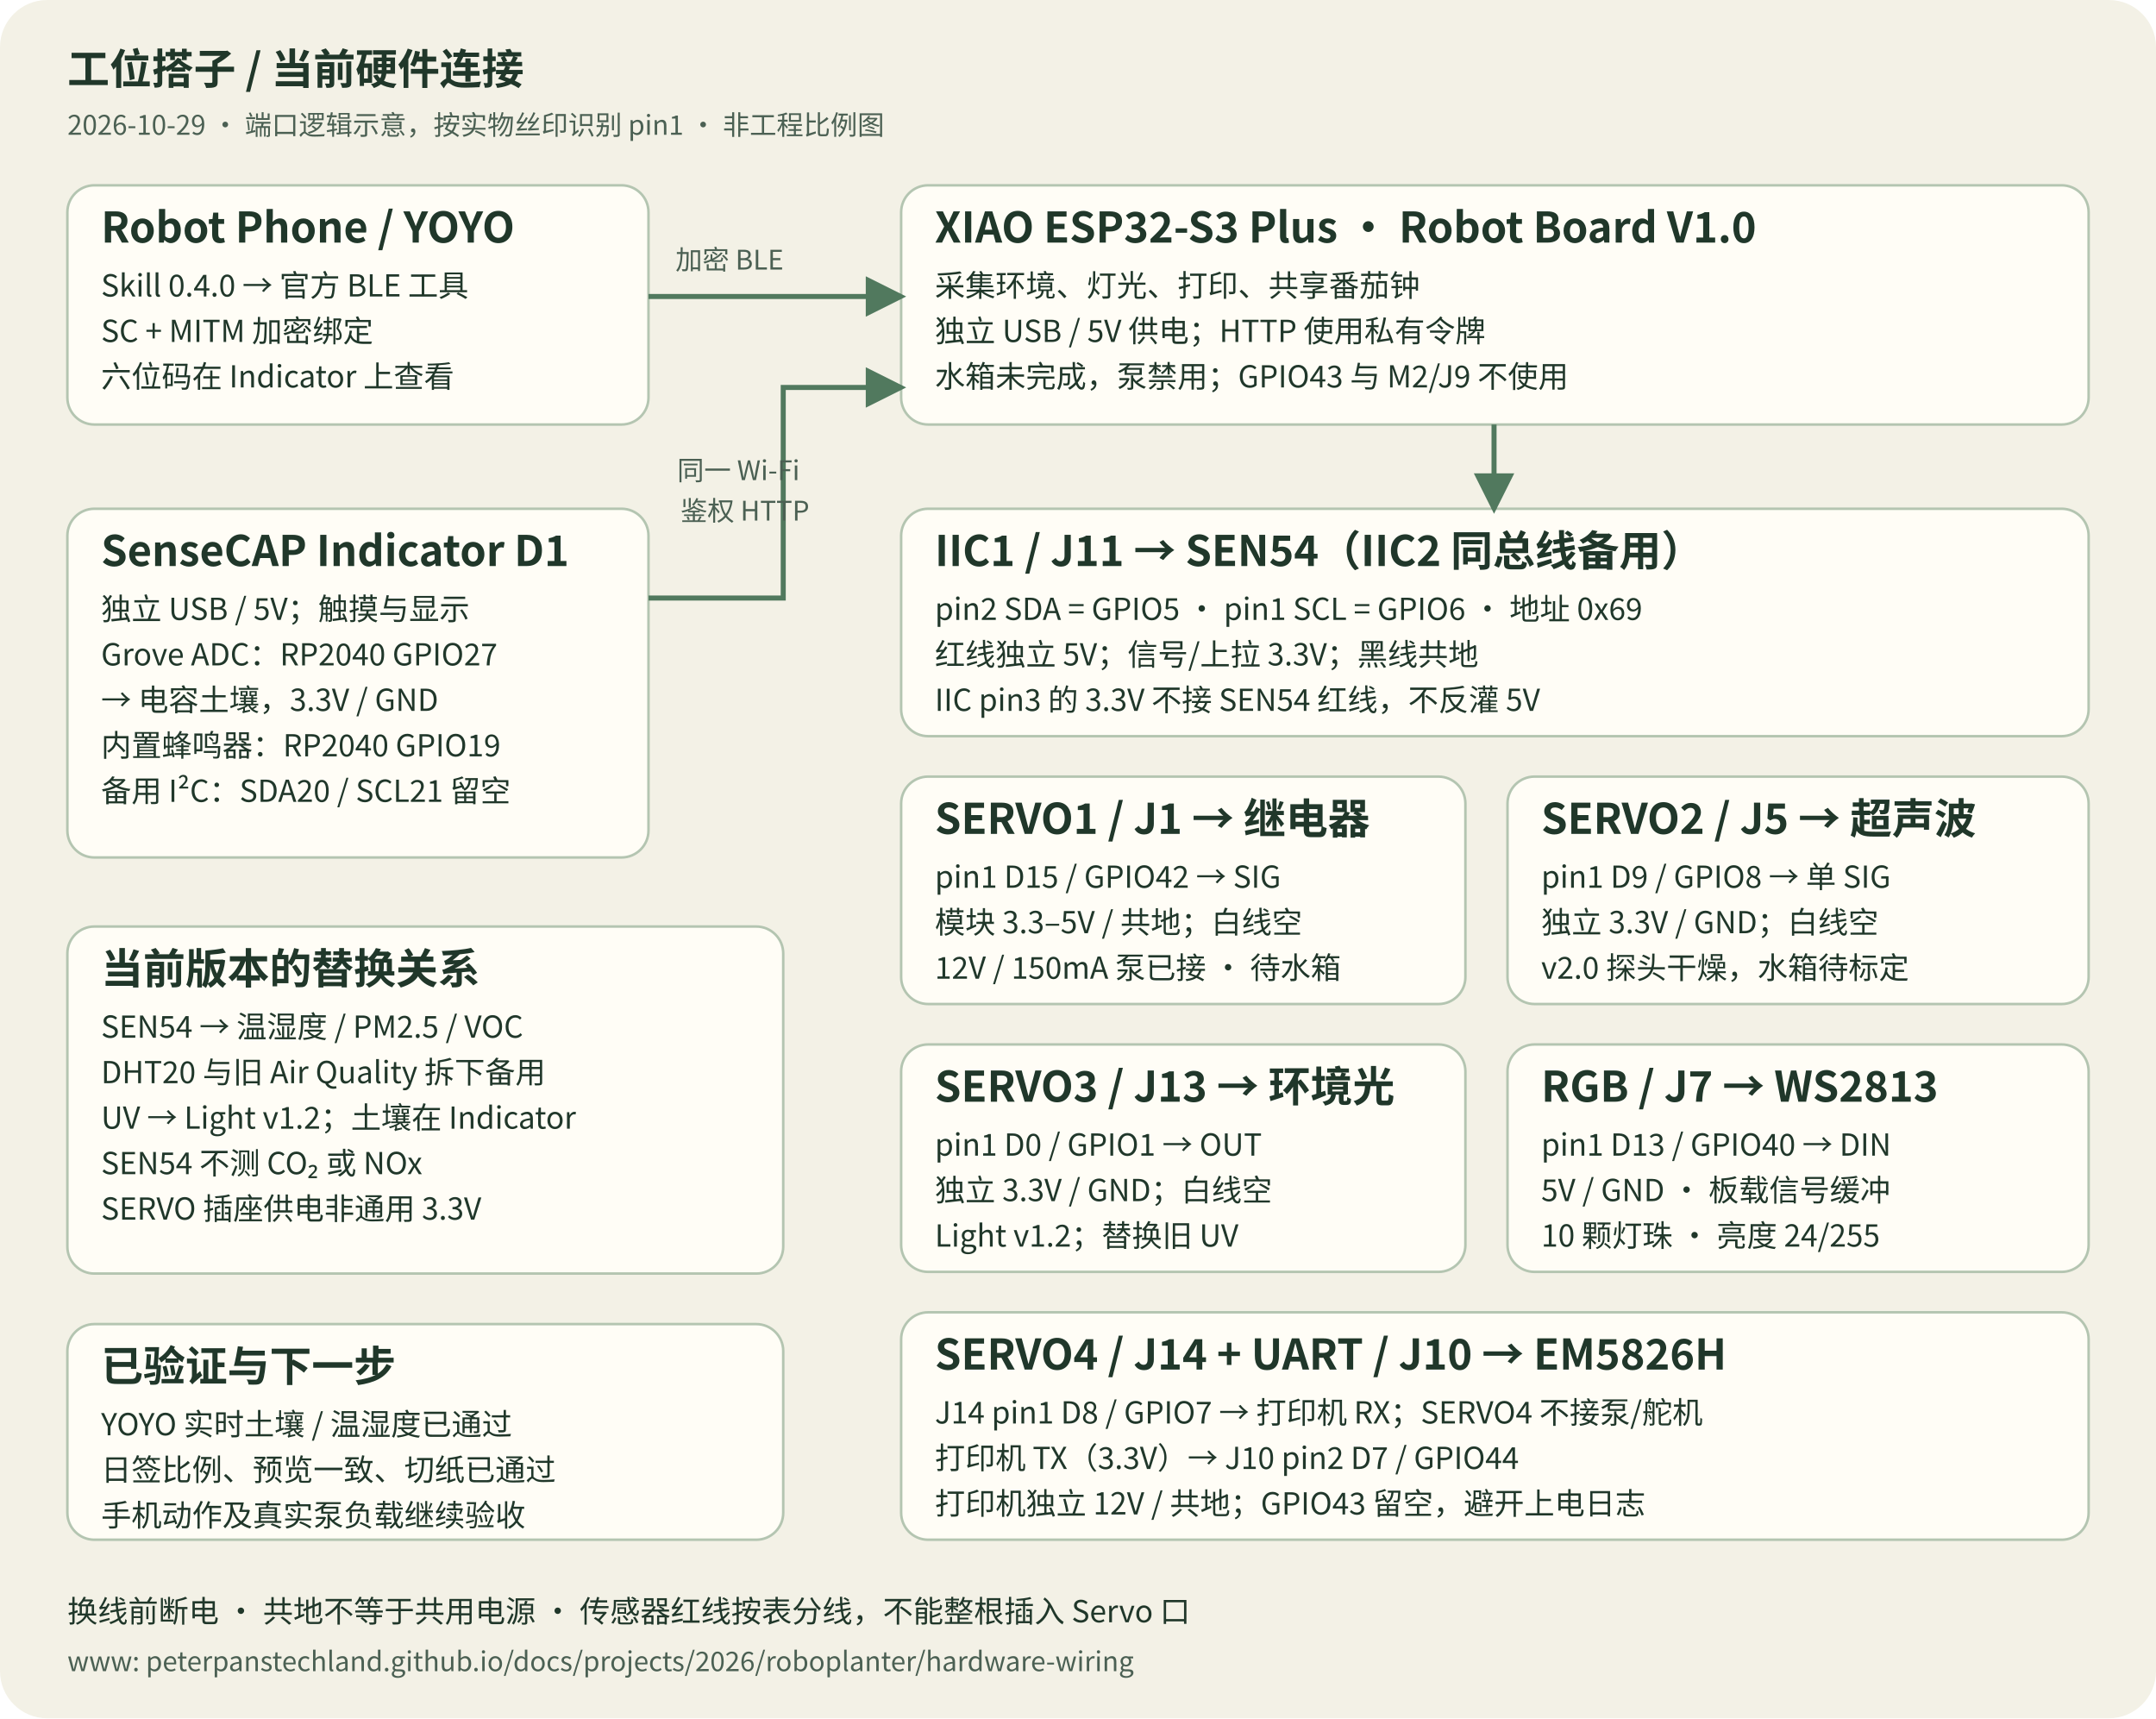
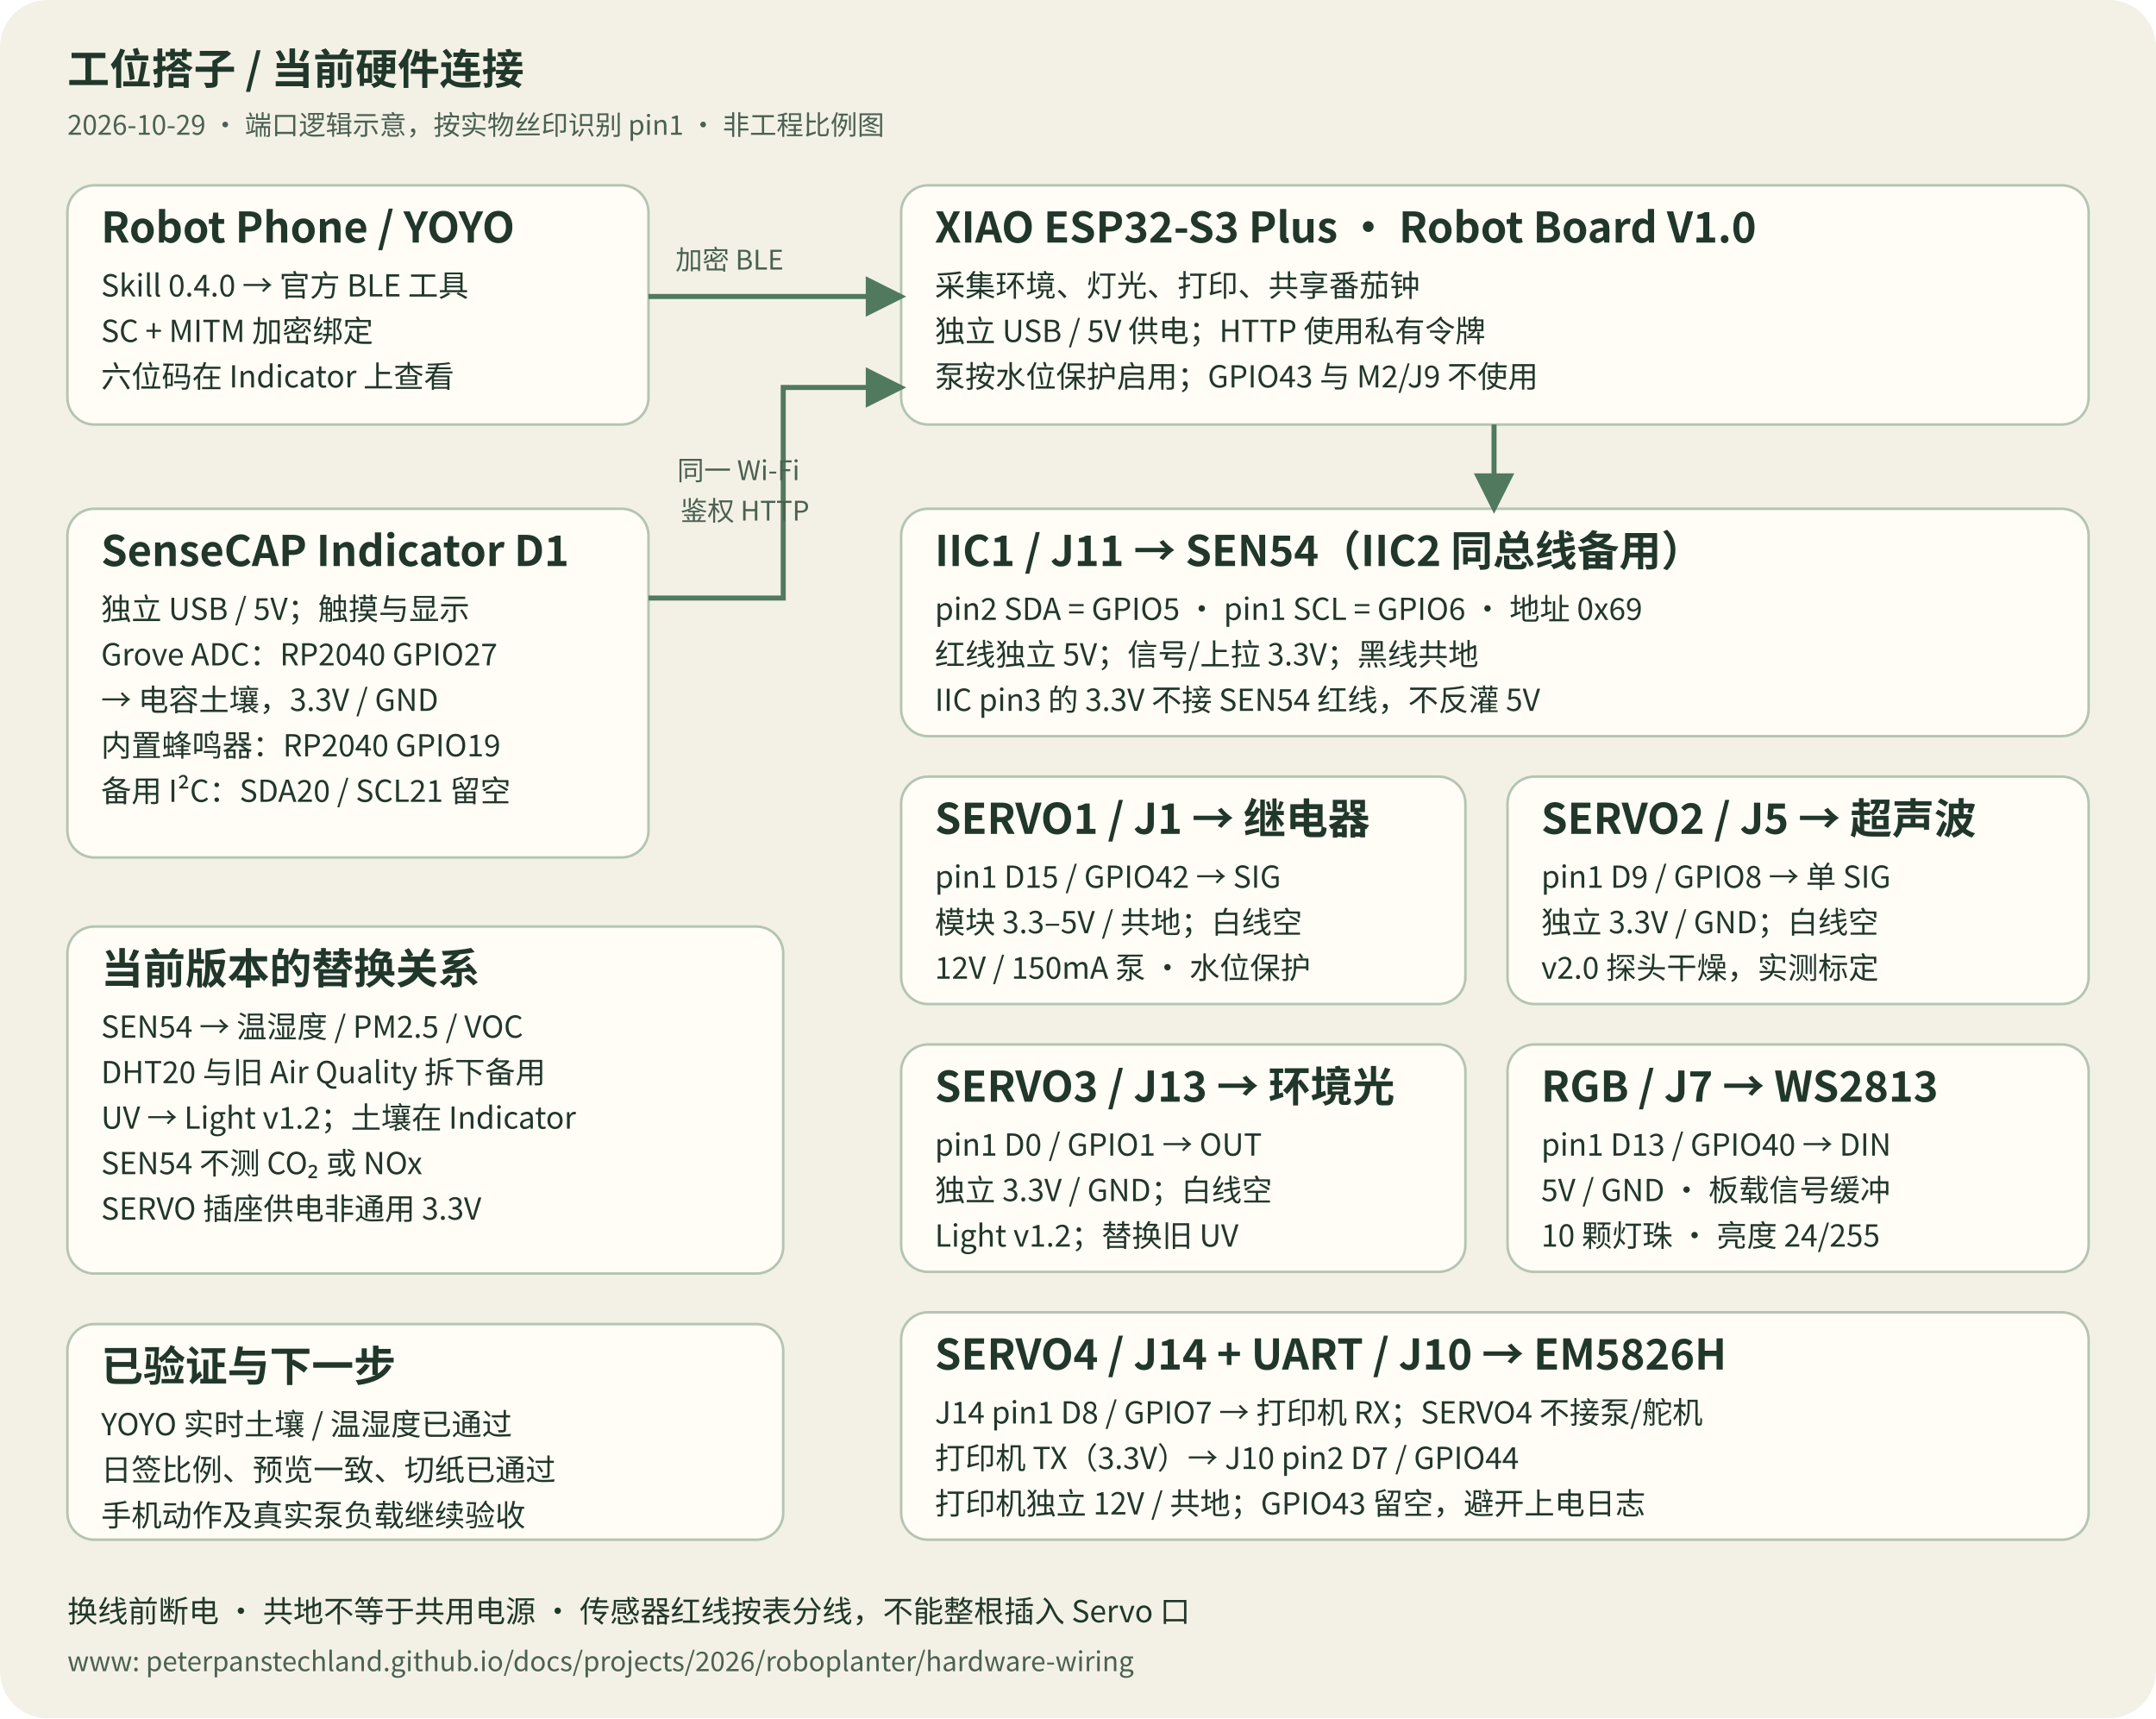
<svg xmlns="http://www.w3.org/2000/svg" viewBox="0 0 1280 1020" role="img" aria-labelledby="title desc">
  <defs>
    <marker id="arrow" markerWidth="8" markerHeight="8" refX="7" refY="4" orient="auto-start-reverse">
      <path d="M0 0 8 4 0 8" fill="#51795e" />
    </marker>
  </defs>
  <style>text{font-family:'Microsoft YaHei','Noto Sans CJK SC',sans-serif;fill:#20372a}.h{font-size:25px;font-weight:700}.t{font-size:18px}.s{font-size:16px;fill:#4b6053}.wire{fill:none;stroke:#51795e;stroke-width:3;marker-end:url(#arrow)}.card{fill:#fffdf6;stroke:#b4c5b1;stroke-width:1.5}</style>
  <rect width="1280" height="1020" rx="28" fill="#f3f1e6" />
  <text x="40" y="50" class="h">工位搭子 / 当前硬件连接</text>
  <text x="40" y="80" class="s">2026-10-29 · 端口逻辑示意，按实物丝印识别 pin1 · 非工程比例图</text>
  <rect class="card" x="40" y="110" width="345" height="142" rx="16" />
  <text class="h" x="60" y="144">Robot Phone / YOYO</text>
  <text class="t" x="60" y="176">Skill 0.4.0 → 官方 BLE 工具</text>
  <text class="t" x="60" y="203">SC + MITM 加密绑定</text>
  <text class="t" x="60" y="230">六位码在 Indicator 上查看</text>
  <rect class="card" x="535" y="110" width="705" height="142" rx="16" />
  <text class="h" x="555" y="144">XIAO ESP32-S3 Plus · Robot Board V1.0</text>
  <text class="t" x="555" y="176">采集环境、灯光、打印、共享番茄钟</text>
  <text class="t" x="555" y="203">独立 USB / 5V 供电；HTTP 使用私有令牌</text>
-   <text class="t" x="555" y="230">水箱未完成，泵禁用；GPIO43 与 M2/J9 不使用</text>
+   <text class="t" x="555" y="230">泵按水位保护启用；GPIO43 与 M2/J9 不使用</text>
  <path class="wire" d="M385 176 H535" />
  <text class="s" x="401" y="160">加密 BLE</text>
  <rect class="card" x="40" y="302" width="345" height="207" rx="16" />
  <text class="h" x="60" y="336">SenseCAP Indicator D1</text>
  <text class="t" x="60" y="368">独立 USB / 5V；触摸与显示</text>
  <text class="t" x="60" y="395">Grove ADC：RP2040 GPIO27</text>
  <text class="t" x="60" y="422">  → 电容土壤，3.3V / GND</text>
  <text class="t" x="60" y="449">内置蜂鸣器：RP2040 GPIO19</text>
  <text class="t" x="60" y="476">备用 I²C：SDA20 / SCL21 留空</text>
  <path class="wire" d="M385 355 H465 V230 H535" />
  <text class="s" x="402" y="285">同一 Wi-Fi</text>
  <text class="s" x="404" y="309">鉴权 HTTP</text>
  <rect class="card" x="535" y="302" width="705" height="135" rx="16" />
  <text class="h" x="555" y="336">IIC1 / J11 → SEN54（IIC2 同总线备用）</text>
  <text class="t" x="555" y="368">pin2 SDA = GPIO5 · pin1 SCL = GPIO6 · 地址 0x69</text>
  <text class="t" x="555" y="395">红线独立 5V；信号/上拉 3.3V；黑线共地</text>
  <text class="t" x="555" y="422">IIC pin3 的 3.3V 不接 SEN54 红线，不反灌 5V</text>
  <rect class="card" x="535" y="461" width="335" height="135" rx="16" />
  <text class="h" x="555" y="495">SERVO1 / J1 → 继电器</text>
  <text class="t" x="555" y="527">pin1 D15 / GPIO42 → SIG</text>
  <text class="t" x="555" y="554">模块 3.3–5V / 共地；白线空</text>
-   <text class="t" x="555" y="581">12V / 150mA 泵已接 · 待水箱</text>
+   <text class="t" x="555" y="581">12V / 150mA 泵 · 水位保护</text>
  <rect class="card" x="895" y="461" width="345" height="135" rx="16" />
  <text class="h" x="915" y="495">SERVO2 / J5 → 超声波</text>
  <text class="t" x="915" y="527">pin1 D9 / GPIO8 → 单 SIG</text>
  <text class="t" x="915" y="554">独立 3.3V / GND；白线空</text>
-   <text class="t" x="915" y="581">v2.0 探头干燥，水箱待标定</text>
+   <text class="t" x="915" y="581">v2.0 探头干燥，实测标定</text>
  <rect class="card" x="535" y="620" width="335" height="135" rx="16" />
  <text class="h" x="555" y="654">SERVO3 / J13 → 环境光</text>
  <text class="t" x="555" y="686">pin1 D0 / GPIO1 → OUT</text>
  <text class="t" x="555" y="713">独立 3.3V / GND；白线空</text>
  <text class="t" x="555" y="740">Light v1.2；替换旧 UV</text>
  <rect class="card" x="895" y="620" width="345" height="135" rx="16" />
  <text class="h" x="915" y="654">RGB / J7 → WS2813</text>
  <text class="t" x="915" y="686">pin1 D13 / GPIO40 → DIN</text>
  <text class="t" x="915" y="713">5V / GND · 板载信号缓冲</text>
  <text class="t" x="915" y="740">10 颗灯珠 · 亮度 24/255</text>
  <rect class="card" x="535" y="779" width="705" height="135" rx="16" />
  <text class="h" x="555" y="813">SERVO4 / J14 + UART / J10 → EM5826H</text>
  <text class="t" x="555" y="845">J14 pin1 D8 / GPIO7 → 打印机 RX；SERVO4 不接泵/舵机</text>
  <text class="t" x="555" y="872">打印机 TX（3.3V）→ J10 pin2 D7 / GPIO44</text>
  <text class="t" x="555" y="899">打印机独立 12V / 共地；GPIO43 留空，避开上电日志</text>
  <path class="wire" d="M887 252 V302" />
  <rect class="card" x="40" y="550" width="425" height="206" rx="16" />
  <text class="h" x="60" y="584">当前版本的替换关系</text>
  <text class="t" x="60" y="616">SEN54 → 温湿度 / PM2.5 / VOC</text>
  <text class="t" x="60" y="643">DHT20 与旧 Air Quality 拆下备用</text>
  <text class="t" x="60" y="670">UV → Light v1.2；土壤在 Indicator</text>
  <text class="t" x="60" y="697">SEN54 不测 CO₂ 或 NOx</text>
  <text class="t" x="60" y="724">SERVO 插座供电非通用 3.3V</text>
  <rect class="card" x="40" y="786" width="425" height="128" rx="16" />
  <text class="h" x="60" y="820">已验证与下一步</text>
  <text class="t" x="60" y="852">YOYO 实时土壤 / 温湿度已通过</text>
  <text class="t" x="60" y="879">日签比例、预览一致、切纸已通过</text>
  <text class="t" x="60" y="906">手机动作及真实泵负载继续验收</text>
  <text x="40" y="963" class="t">换线前断电 · 共地不等于共用电源 · 传感器红线按表分线，不能整根插入 Servo 口</text>
  <text x="40" y="992" class="s">www: peterpanstechland.github.io/docs/projects/2026/roboplanter/hardware-wiring</text>
</svg>
